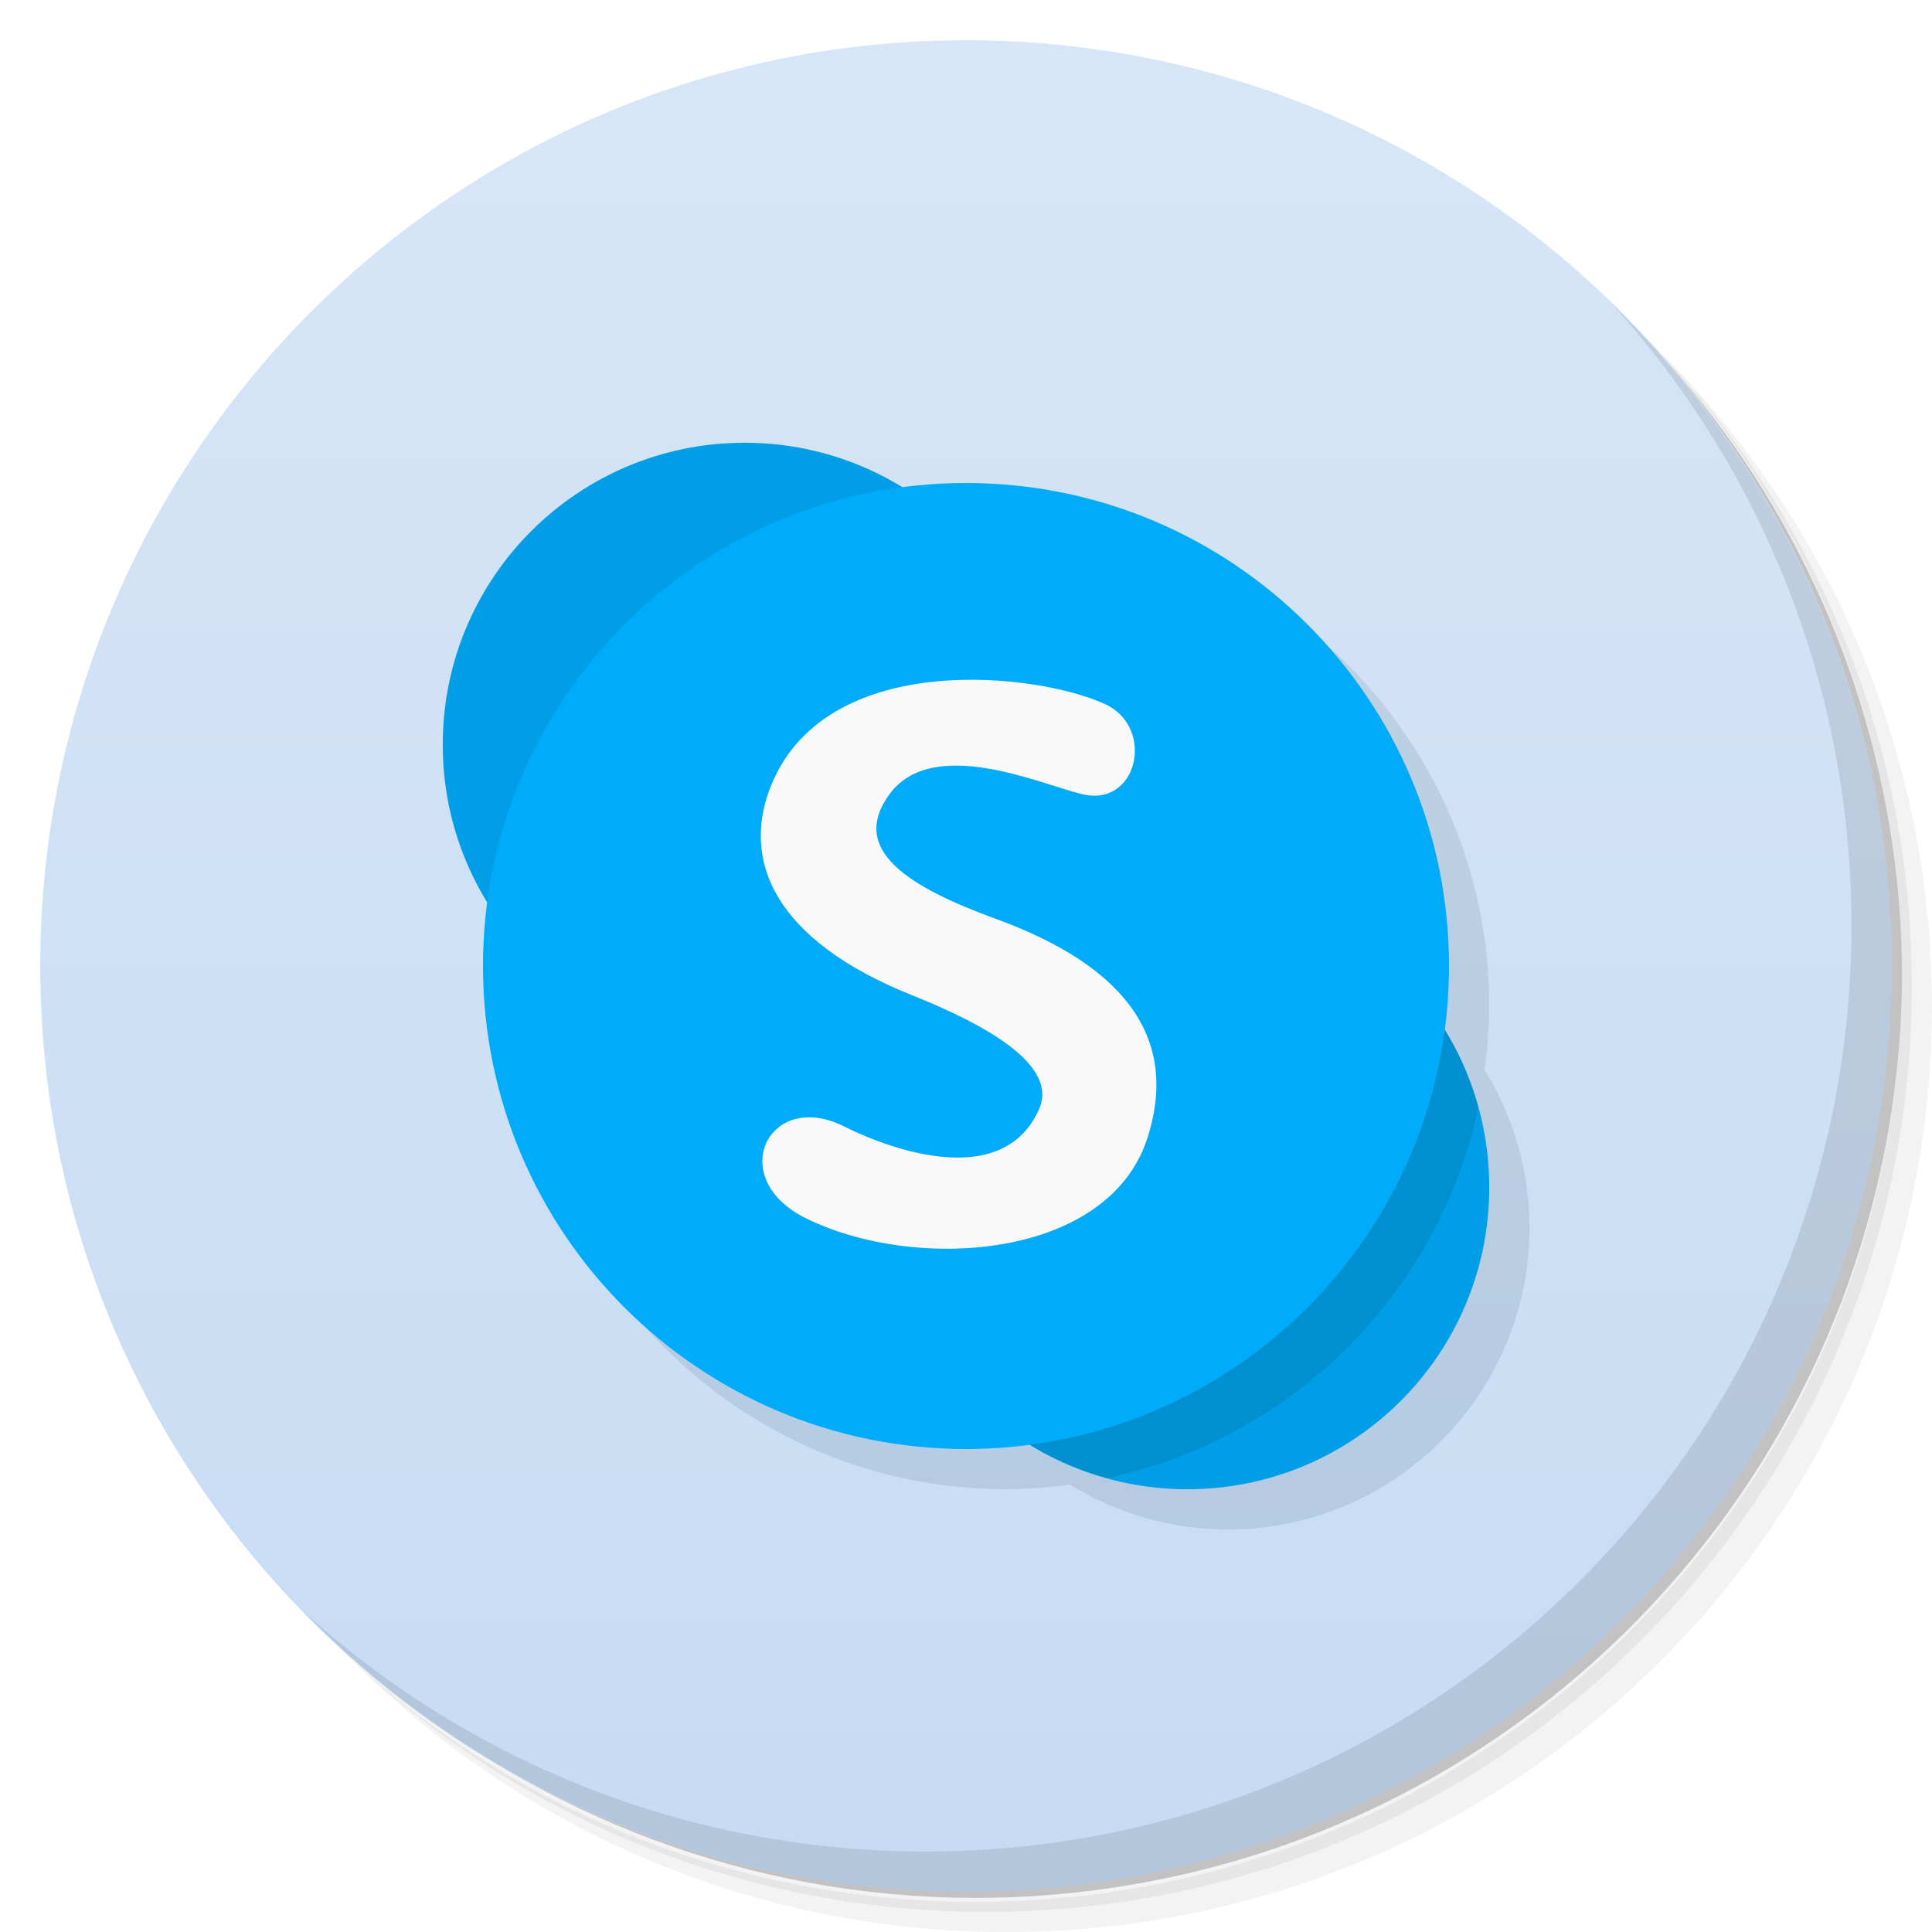
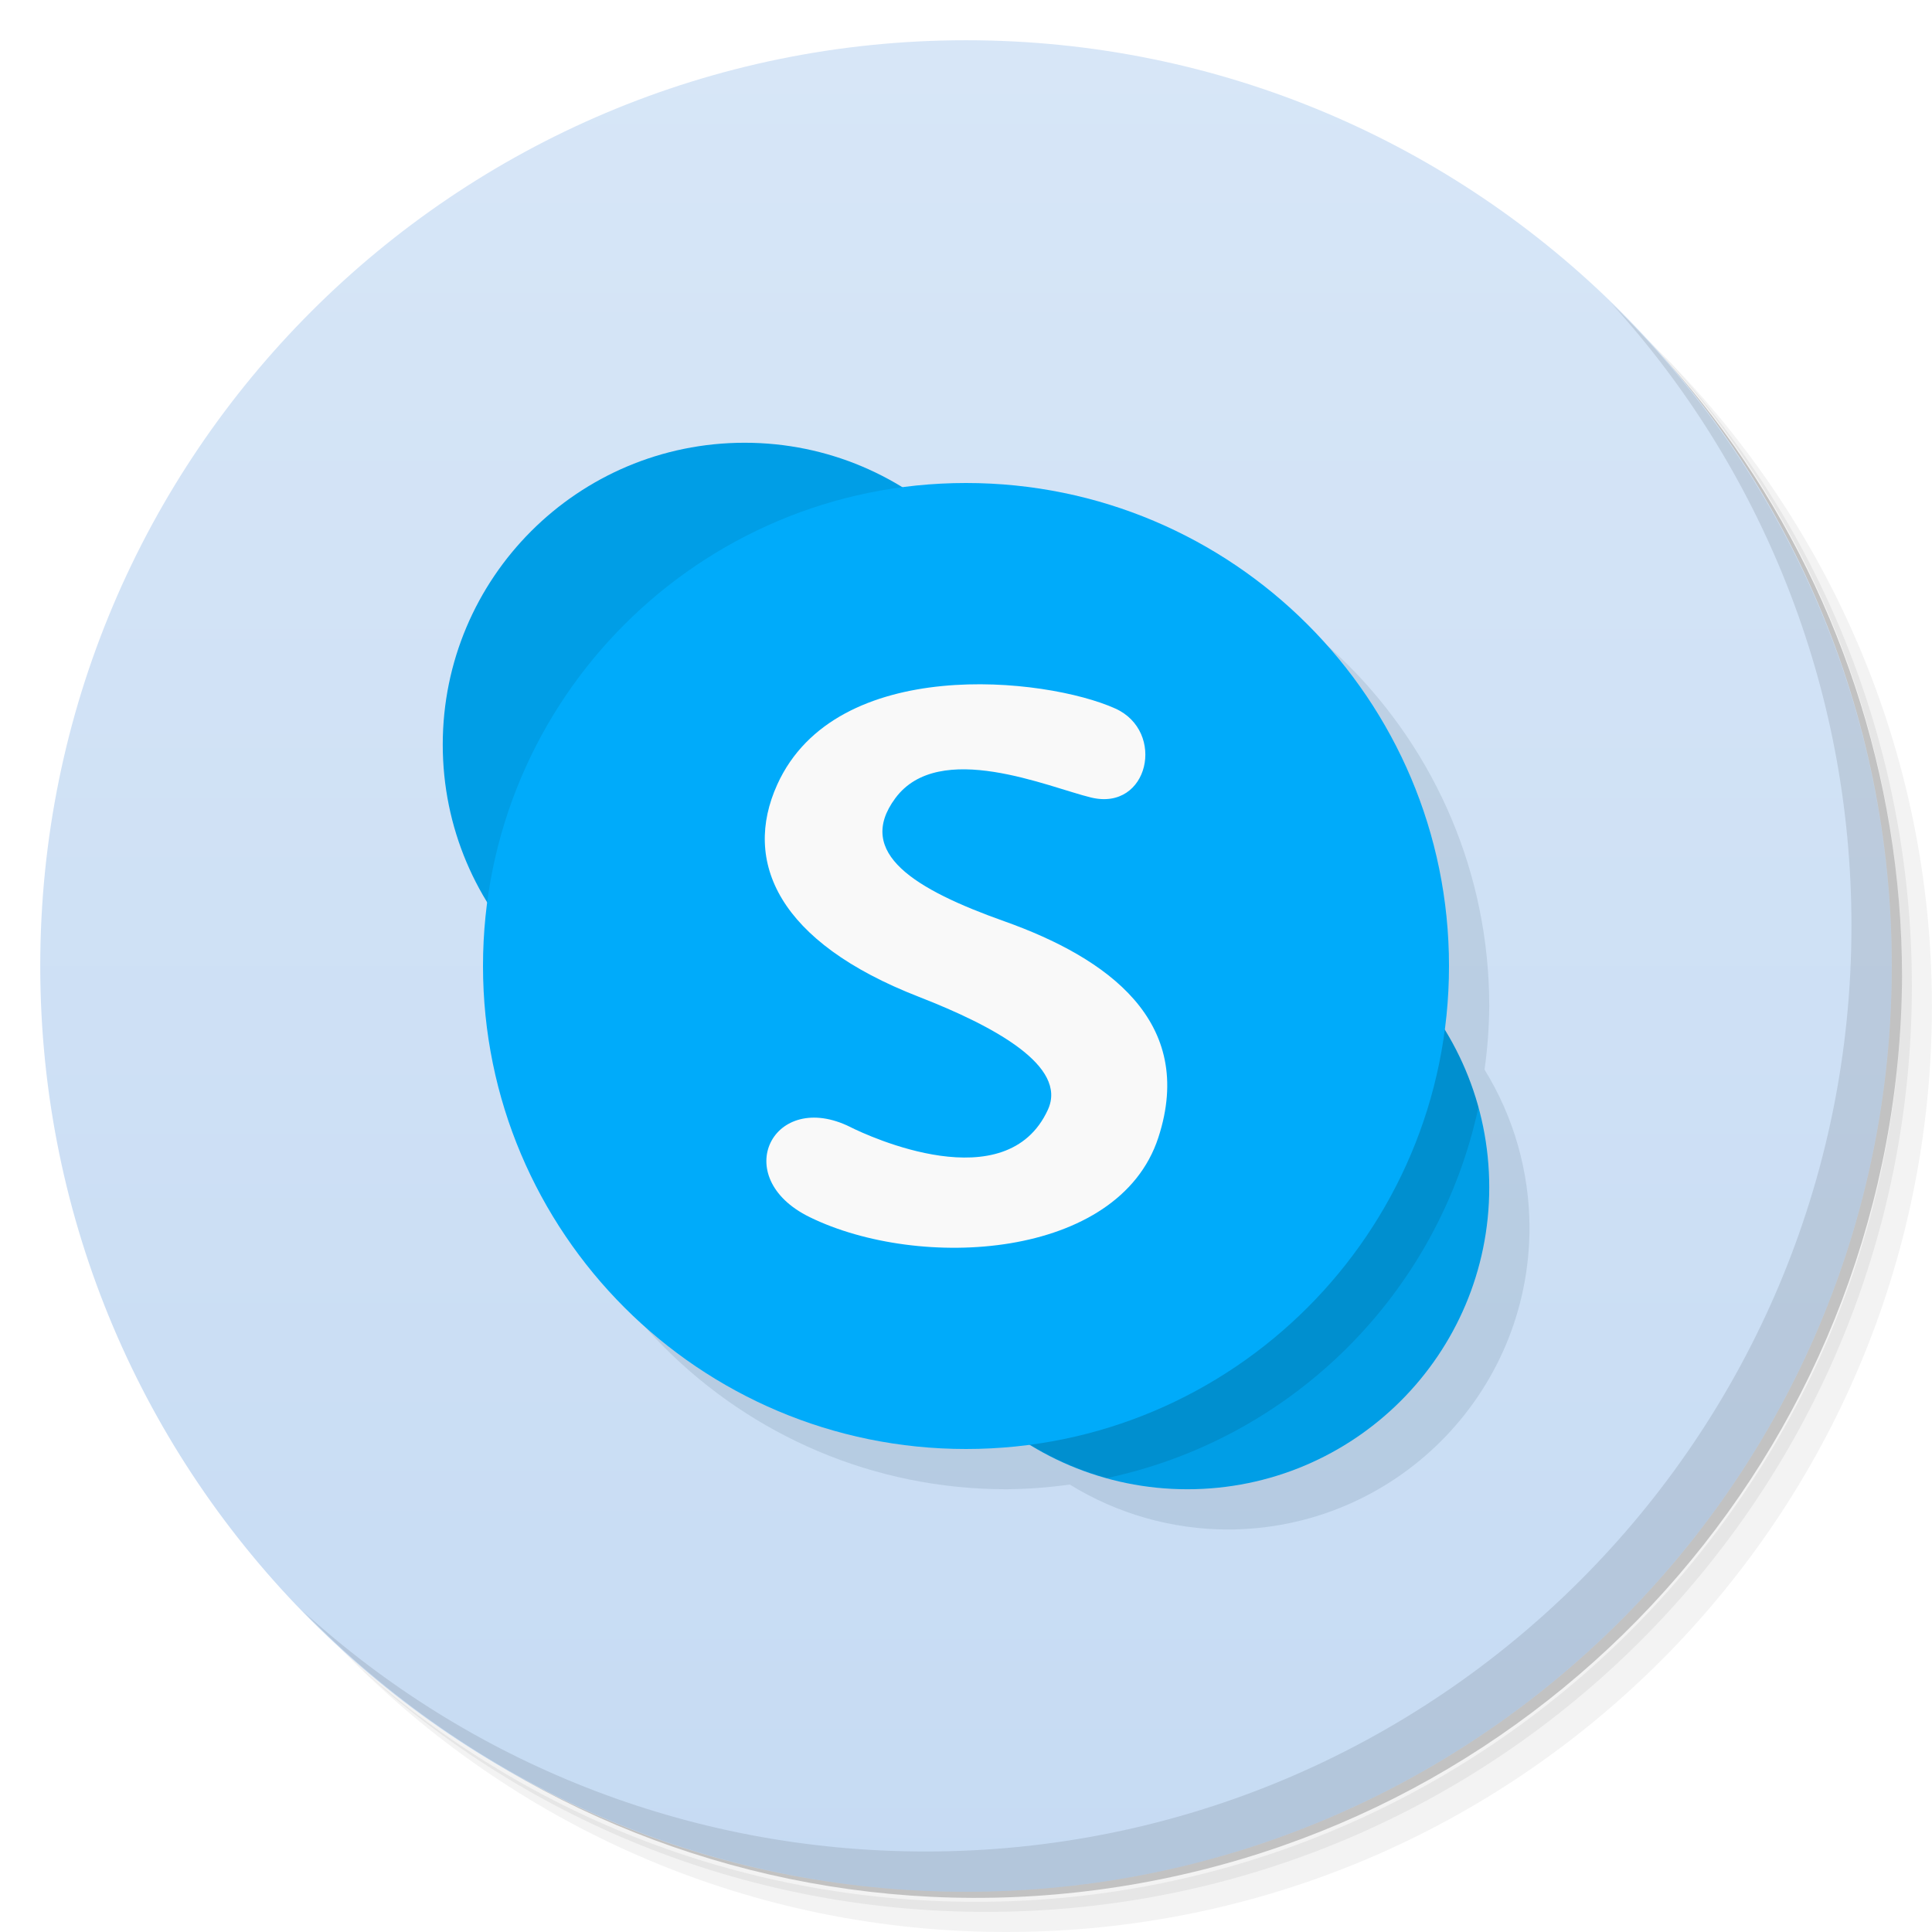
- <svg xmlns="http://www.w3.org/2000/svg" xmlns:xlink="http://www.w3.org/1999/xlink" version="1.1" viewBox="0 0 48 48">
+ <svg xmlns="http://www.w3.org/2000/svg" version="1.1" viewBox="0 0 48 48">
  <defs>
-     <linearGradient id="linearGradient843">
+     <linearGradient id="linearGradient845" x1="1" x2="47" y1="24" y2="24" gradientUnits="userSpaceOnUse">
      <stop style="stop-color:#c6dbf3" offset="0" />
      <stop style="stop-color:#d7e6f7" offset="1" />
    </linearGradient>
-     <linearGradient id="linearGradient845" x1="1" x2="47" y1="24" y2="24" gradientUnits="userSpaceOnUse" xlink:href="#linearGradient843" />
  </defs>
  <path d="m36.31 5c5.859 4.062 9.688 10.831 9.688 18.5 0 12.426-10.07 22.5-22.5 22.5-7.669 0-14.438-3.828-18.5-9.688 1.037 1.822 2.306 3.499 3.781 4.969 4.085 3.712 9.514 5.969 15.469 5.969 12.703 0 23-10.298 23-23 0-5.954-2.256-11.384-5.969-15.469-1.469-1.475-3.147-2.744-4.969-3.781zm4.969 3.781c3.854 4.113 6.219 9.637 6.219 15.719 0 12.703-10.297 23-23 23-6.081 0-11.606-2.364-15.719-6.219 4.16 4.144 9.883 6.719 16.219 6.719 12.703 0 23-10.298 23-23 0-6.335-2.575-12.06-6.719-16.219z" style="opacity:.05" />
  <path d="m41.28 8.781c3.712 4.085 5.969 9.514 5.969 15.469 0 12.703-10.297 23-23 23-5.954 0-11.384-2.256-15.469-5.969 4.113 3.854 9.637 6.219 15.719 6.219 12.703 0 23-10.298 23-23 0-6.081-2.364-11.606-6.219-15.719z" style="opacity:.1" />
  <path d="m31.25 2.375c8.615 3.154 14.75 11.417 14.75 21.13 0 12.426-10.07 22.5-22.5 22.5-9.708 0-17.971-6.135-21.12-14.75a23 23 0 0 0 44.875-7 23 23 0 0 0-16-21.875z" style="opacity:.2" />
  <g transform="rotate(-90,24,24)" style="fill:url(#linearGradient845)">
    <path d="m24 1c12.703 0 23 10.297 23 23s-10.297 23-23 23-23-10.297-23-23 10.297-23 23-23z" style="fill:url(#linearGradient845)" />
  </g>
  <path d="M 19.5,12 A 7.5,7.5 0 0 0 12,19.5 7.5,7.5 0 0 0 13.117,23.426 12,12 0 0 0 13,25 12,12 0 0 0 25,37 12,12 0 0 0 26.578,36.883 7.5,7.5 0 0 0 30.5,38 7.5,7.5 0 0 0 38,30.5 7.5,7.5 0 0 0 36.883,26.574 12,12 0 0 0 37,25 12,12 0 0 0 25,13 12,12 0 0 0 23.422,13.117 7.5,7.5 0 0 0 19.5,12 Z" style="fill:#002a3d;opacity:.1" />
  <circle cx="18.5" cy="18.5" r="7.5" style="fill:#009ee6" />
  <circle cx="29.5" cy="29.5" r="7.5" style="fill:#009ee6" />
  <path d="m29.5 22a7.5 7.5 0 0 0-7.5 7.5 7.5 7.5 0 0 0 5.506 7.221 12 12 0 0 0 9.225-9.211 7.5 7.5 0 0 0-7.231-5.51z" style="opacity:.1" />
  <circle cx="24" cy="24" r="12" style="fill:#00abfa" />
  <path d="m40.03 7.531c3.712 4.084 5.969 9.514 5.969 15.469 0 12.703-10.297 23-23 23-5.954 0-11.384-2.256-15.469-5.969 4.178 4.291 10.01 6.969 16.469 6.969 12.703 0 23-10.298 23-23 0-6.462-2.677-12.291-6.969-16.469z" style="opacity:.1" />
-   <path d="m21 28c-1.889-0.972-2.997 1.254-1 2.256 2.685 1.348 7.538 1.064 8.512-1.996 0.928-2.917-1.248-4.51-3.763-5.428-2.166-0.791-3.655-1.707-2.66-3.087 1.069-1.483 3.75-0.27 4.784-0.016 1.407 0.346 1.829-1.66 0.588-2.233-1.701-0.786-6.819-1.354-8.256 1.908-0.852 1.934 0.022 3.95 3.454 5.322 1.872 0.748 3.64 1.746 3.156 2.833-1.013 2.275-4.391 0.658-4.815 0.44z" style="fill:#f9f9f9" />
+   <path d="m21.135 28.005c-1.921-0.962-3.049 1.242-1.017 2.235 2.732 1.335 7.669 1.053 8.66-1.976 0.944-2.889-1.27-4.466-3.828-5.376-2.203-0.783-3.718-1.691-2.706-3.057 1.088-1.469 3.815-0.268 4.867-0.016 1.431 0.343 1.86-1.644 0.598-2.212-1.73-0.779-6.937-1.341-8.399 1.89-0.867 1.915 0.022 3.912 3.514 5.271 1.904 0.741 3.704 1.729 3.211 2.806-1.031 2.253-4.468 0.652-4.899 0.436z" style="fill:#f9f9f9;stroke-width:1.004" />
</svg>
